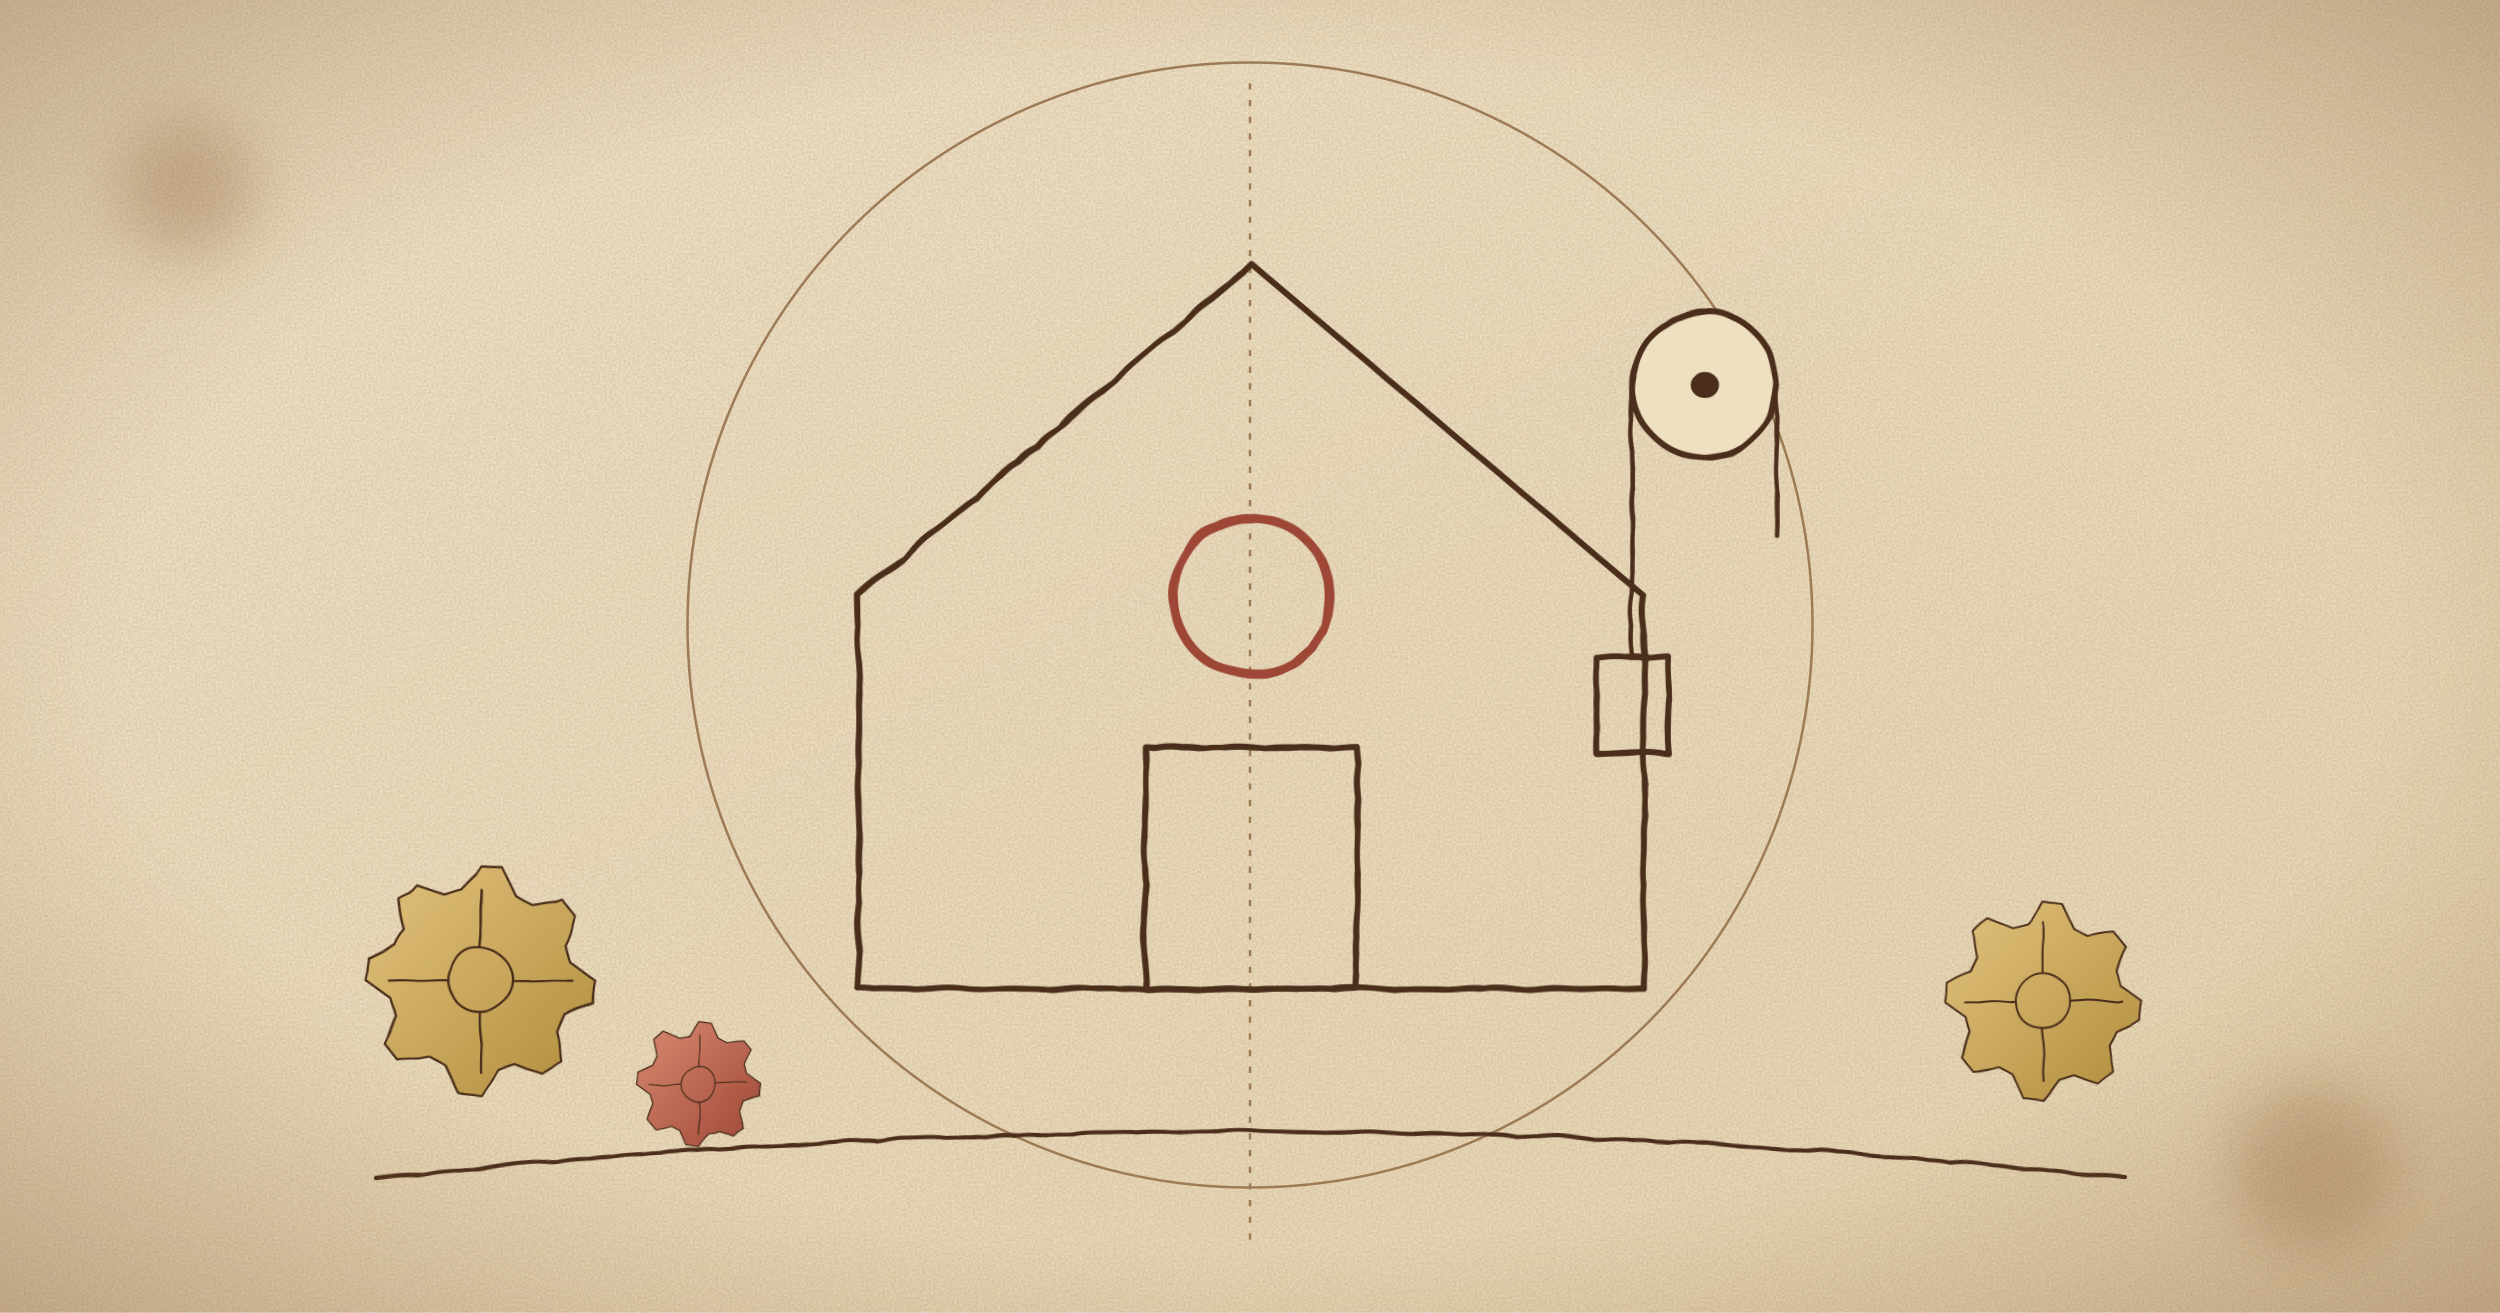
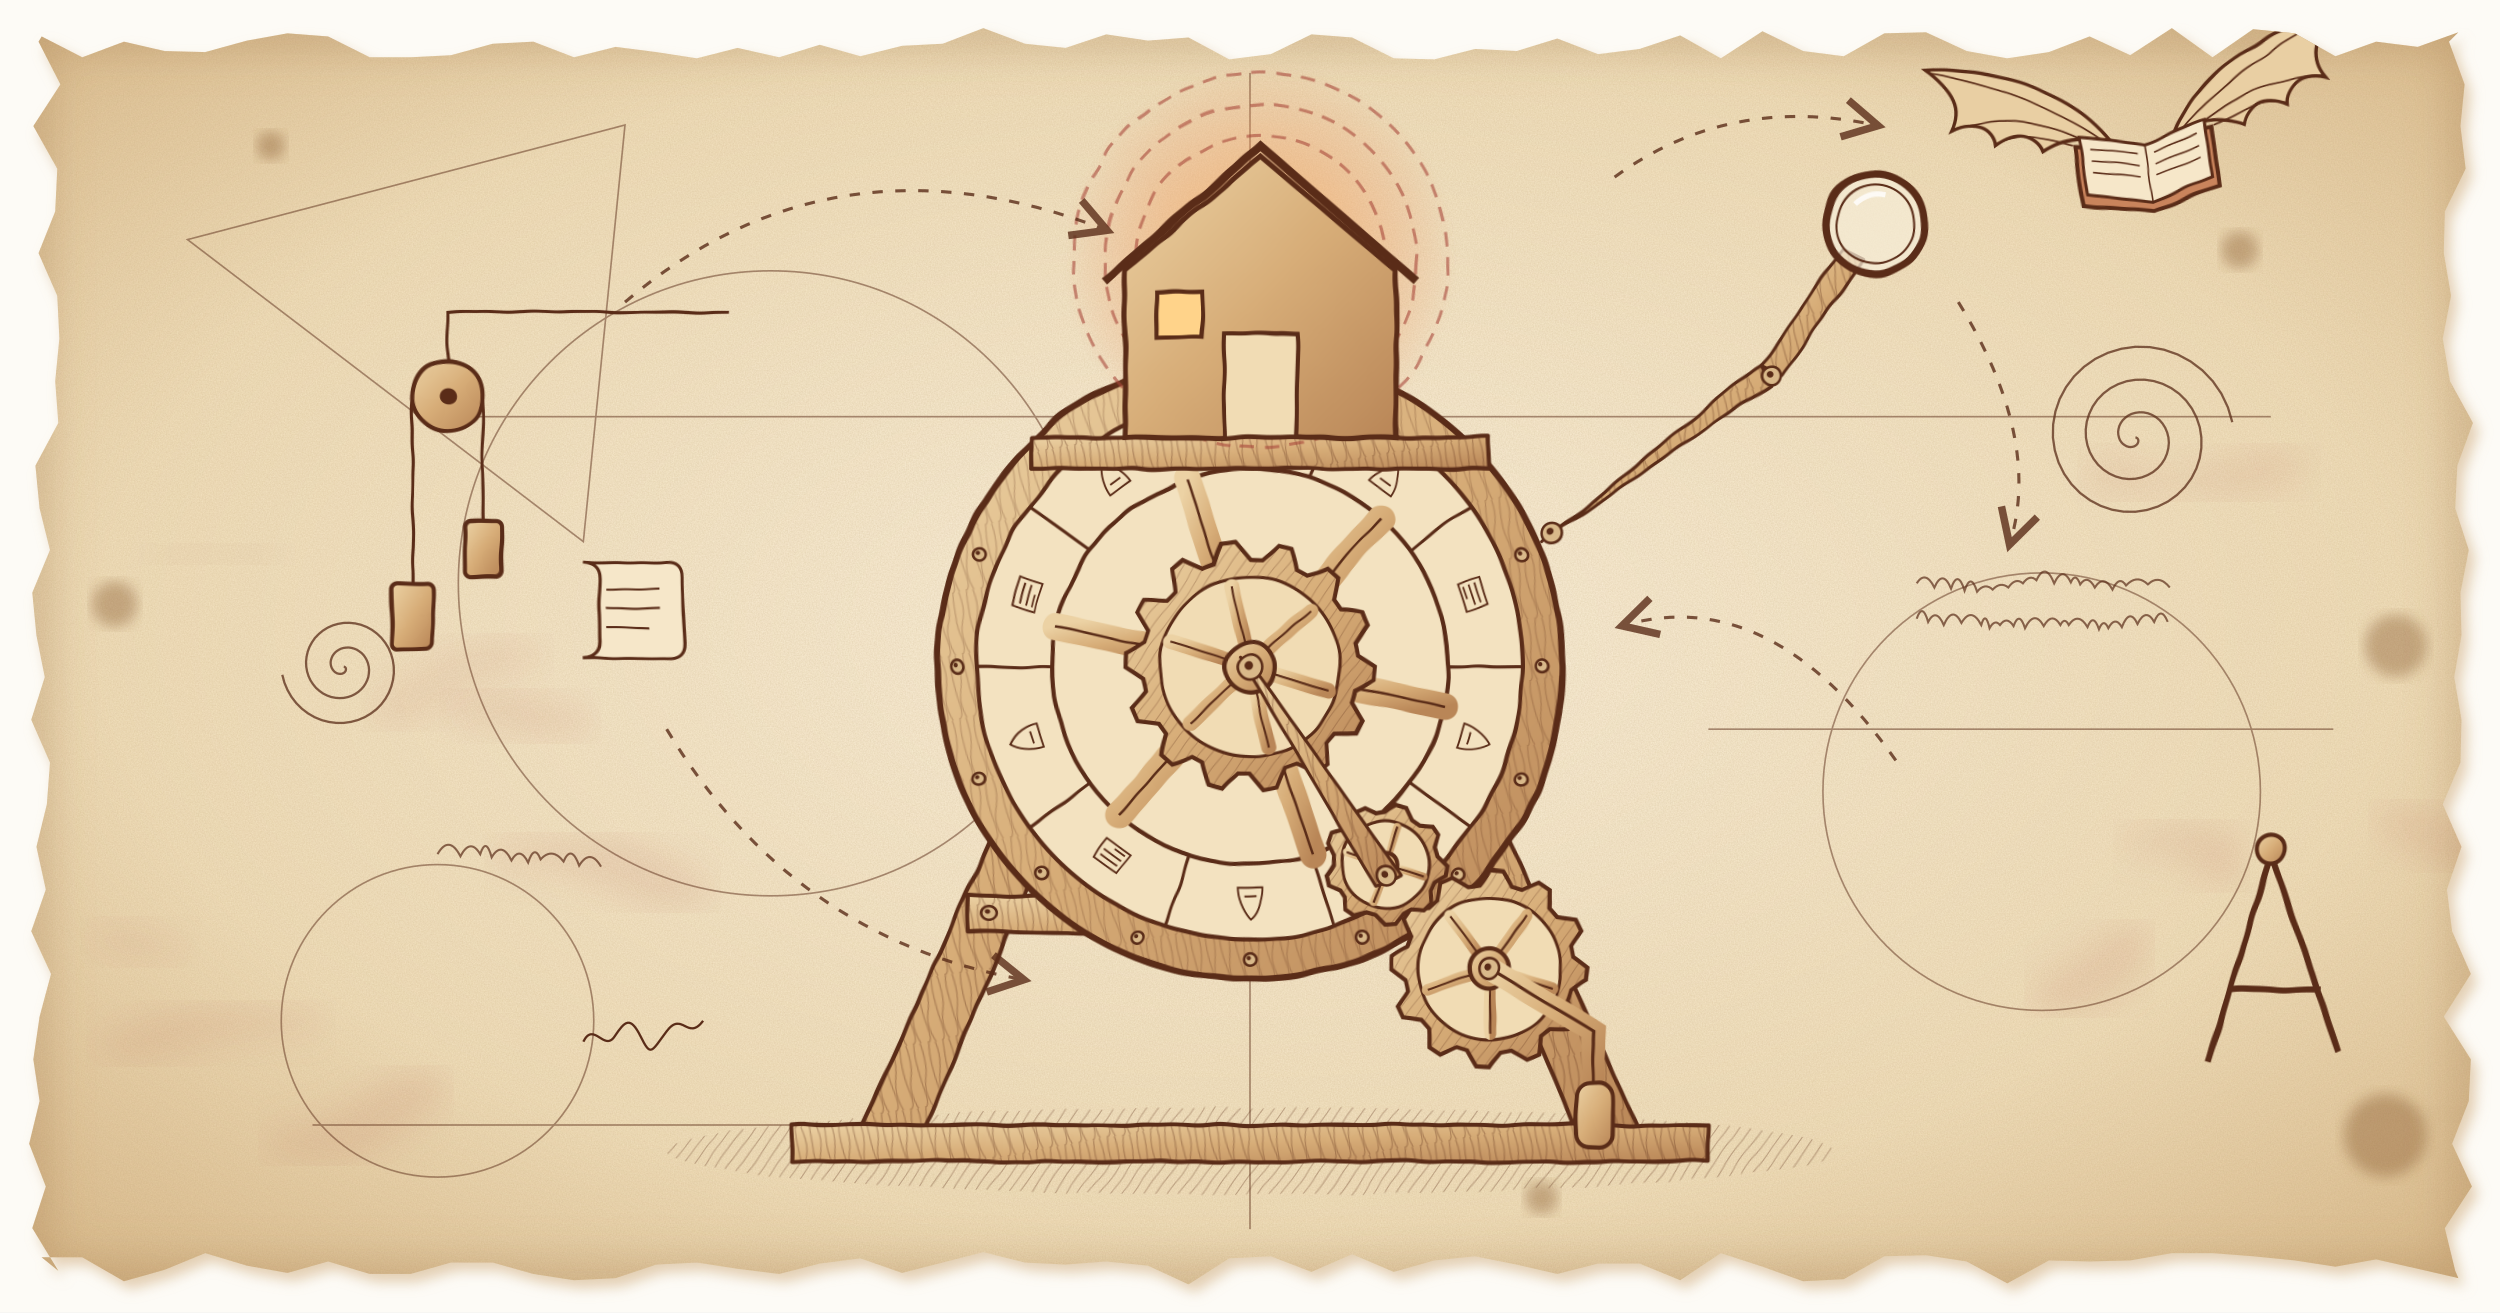
- <svg xmlns="http://www.w3.org/2000/svg" viewBox="0 0 1200 630" width="1200" height="630" role="img" aria-label="Illustration de l'application Écho : machine de Léonard de Vinci dessinée à l'encre sur parchemin">
+ <svg xmlns="http://www.w3.org/2000/svg" viewBox="0 0 2400 1260" width="1200" height="630" role="img" aria-label="Illustration de l'application Écho : machine de Léonard de Vinci dessinée à l'encre sur parchemin">
  <defs>
-     <linearGradient id="p" x1="0" y1="0" x2="1" y2="1">
-       <stop offset="0" stop-color="#f6ebd3" />
-       <stop offset="1" stop-color="#ecdcba" />
+     <radialGradient id="pp" cx=".5" cy=".48" r=".7">
+       <stop offset="0" stop-color="#fbf1dc" />
+       <stop offset=".65" stop-color="#f1dfbb" />
+       <stop offset="1" stop-color="#d9b98a" />
+     </radialGradient>
+     <linearGradient id="wd" x1="0" y1="0" x2="1" y2="1">
+       <stop offset="0" stop-color="#ecd2a4" />
+       <stop offset=".5" stop-color="#d7ad78" />
+       <stop offset="1" stop-color="#b98657" />
    </linearGradient>
-     <radialGradient id="v" cx=".5" cy=".5" r=".75">
-       <stop offset=".6" stop-color="#8a5a2b" stop-opacity="0" />
-       <stop offset="1" stop-color="#6b4220" stop-opacity=".38" />
+     <pattern id="ht" width="9" height="9" patternUnits="userSpaceOnUse" patternTransform="rotate(35)">
+       <path d="M0 0V9" stroke="#5a2c18" stroke-width="1.4" />
+     </pattern>
+     <pattern id="gr" width="60" height="14" patternUnits="userSpaceOnUse" patternTransform="rotate(80)">
+       <path d="M0 4Q15 1 30 5T60 3M0 10Q20 13 40 9T60 11" fill="none" stroke="#5a2c18" stroke-width="1.2" opacity=".6" />
+     </pattern>
+     <marker id="ar" markerWidth="16" markerHeight="16" refX="12" refY="8" orient="auto">
+       <path d="M2 2L13 8L2 14" fill="none" stroke="#5a2c18" stroke-width="2.4" />
+     </marker>
+     <filter id="rf" x="-5%" y="-5%" width="110%" height="110%">
+       <feTurbulence type="fractalNoise" baseFrequency=".022" numOctaves="2" seed="3" />
+       <feDisplacementMap in="SourceGraphic" scale="5" />
+     </filter>
+     <filter id="gn">
+       <feTurbulence type="fractalNoise" baseFrequency=".75" numOctaves="3" seed="9" />
+       <feColorMatrix values="0 0 0 0 .42 0 0 0 0 .27 0 0 0 0 .12 0 0 0 .22 0" />
+     </filter>
+     <filter id="b20">
+       <feGaussianBlur stdDeviation="22" />
+     </filter>
+     <filter id="b6">
+       <feGaussianBlur stdDeviation="6" />
+     </filter>
+     <radialGradient id="gl" cx=".5" cy=".5" r=".5">
+       <stop offset="0" stop-color="#ffd38a" stop-opacity=".95" />
+       <stop offset=".45" stop-color="#f0a466" stop-opacity=".5" />
+       <stop offset="1" stop-color="#e88b5a" stop-opacity="0" />
    </radialGradient>
-     <radialGradient id="l" cx=".5" cy=".5" r=".5">
-       <stop offset="0" stop-color="#f2a35c" stop-opacity=".85" />
-       <stop offset="1" stop-color="#f2a35c" stop-opacity="0" />
-     </radialGradient>
-     <linearGradient id="w" x1="0" y1="0" x2="1" y2="1">
-       <stop offset="0" stop-color="#e3c27e" />
-       <stop offset="1" stop-color="#b08d3c" />
-     </linearGradient>
-     <linearGradient id="s" x1="0" y1="0" x2="1" y2="1">
-       <stop offset="0" stop-color="#d98a72" />
-       <stop offset="1" stop-color="#9e4736" />
-     </linearGradient>
-     <pattern id="h" width="7" height="7" patternUnits="userSpaceOnUse" patternTransform="rotate(40)">
-       <path d="M0 0v7" stroke="#4a2e1b" stroke-width="1.1" opacity=".55" />
-     </pattern>
-     <marker id="a" markerWidth="10" markerHeight="10" refX="8" refY="5" orient="auto">
-       <path d="M1 1 8 5 1 9" fill="none" stroke="#9e4736" stroke-width="1.6" />
-     </marker>
-     <filter id="r" x="-2%" y="-2%" width="104%" height="104%">
-       <feTurbulence baseFrequency=".03" numOctaves="2" seed="4" />
-       <feDisplacementMap in="SourceGraphic" scale="2.6" />
-     </filter>
-     <filter id="n">
-       <feTurbulence type="fractalNoise" baseFrequency=".9" numOctaves="2" seed="7" />
-       <feColorMatrix values="0 0 0 0 .35 0 0 0 0 .22 0 0 0 0 .1 0 0 0 .35 0" />
-     </filter>
-     <filter id="b">
-       <feGaussianBlur stdDeviation="14" />
-     </filter>
-     <g id="g">
-       <path d="M50 0L49 9.8L37 15.3L33.3 22.2L35.4 35.4L27.8 41.6L15.3 37L7.8 39.2L0 50L-9.8 49L-15.3 37L-22.2 33.3L-35.4 35.4L-41.6 27.8L-37 15.3L-39.2 7.8L-50 0L-49 -9.8L-37 -15.3L-33.3 -22.2L-35.4 -35.4L-27.8 -41.6L-15.3 -37L-7.8 -39.2L0 -50L9.8 -49L15.3 -37L22.2 -33.3L35.4 -35.4L41.6 -27.8L37 -15.3L39.2 -7.8z" />
-       <circle r="14" fill="none" />
-       <path d="M0-40V-14M0 40V14M-40 0H-14M40 0H14" fill="none" />
+     <clipPath id="pg">
+       <polygon points="40,35 79,55 119,40 158,49 197,50 237,39 276,32 315,35 355,55 394,55 433,53 473,42 512,40 551,55 591,45 630,50 669,56 708,46 748,55 787,43 826,54 866,44 905,42 944,27 984,42 1023,46 1062,33 1102,39 1141,36 1180,57 1220,52 1259,33 1298,36 1338,56 1377,57 1416,47 1456,49 1495,37 1534,52 1574,47 1613,34 1652,56 1692,30 1731,49 1770,54 1809,32 1849,31 1888,49 1927,56 1967,50 2006,35 2045,53 2085,27 2124,55 2163,28 2203,32 2242,54 2281,40 2321,45 2360,31 2351,40 2366,81 2362,121 2367,162 2347,203 2346,243 2353,284 2345,325 2352,366 2374,406 2359,447 2357,488 2370,528 2362,569 2363,610 2356,650 2363,691 2362,732 2345,772 2363,813 2349,854 2354,894 2372,935 2346,976 2372,1017 2370,1057 2354,1098 2373,1139 2347,1179 2357,1220 2360,1227 2321,1218 2281,1209 2242,1216 2203,1210 2163,1206 2124,1203 2085,1203 2045,1210 2006,1211 1967,1210 1927,1232 1888,1211 1849,1205 1809,1206 1770,1228 1731,1230 1692,1216 1652,1203 1613,1229 1574,1213 1534,1213 1495,1223 1456,1214 1416,1206 1377,1210 1338,1221 1298,1204 1259,1221 1220,1206 1180,1208 1141,1233 1102,1215 1062,1211 1023,1214 984,1212 944,1202 905,1212 866,1222 826,1208 787,1213 748,1223 708,1218 669,1212 630,1214 591,1227 551,1229 512,1223 473,1212 433,1212 394,1223 355,1223 315,1211 276,1222 237,1215 197,1203 158,1219 119,1230 79,1207 40,1207 56,1220 31,1179 44,1139 28,1098 38,1057 32,1017 38,976 49,935 30,894 44,854 35,813 45,772 48,732 30,691 43,650 35,610 31,569 48,528 38,488 34,447 56,406 53,366 57,325 55,284 37,243 53,203 55,162 32,121 58,81 37,40" />
+     </clipPath>
+   </defs>
+   <rect width="2400" height="1260" fill="#fdfbf6" />
+   <polygon points="40,35 79,55 119,40 158,49 197,50 237,39 276,32 315,35 355,55 394,55 433,53 473,42 512,40 551,55 591,45 630,50 669,56 708,46 748,55 787,43 826,54 866,44 905,42 944,27 984,42 1023,46 1062,33 1102,39 1141,36 1180,57 1220,52 1259,33 1298,36 1338,56 1377,57 1416,47 1456,49 1495,37 1534,52 1574,47 1613,34 1652,56 1692,30 1731,49 1770,54 1809,32 1849,31 1888,49 1927,56 1967,50 2006,35 2045,53 2085,27 2124,55 2163,28 2203,32 2242,54 2281,40 2321,45 2360,31 2351,40 2366,81 2362,121 2367,162 2347,203 2346,243 2353,284 2345,325 2352,366 2374,406 2359,447 2357,488 2370,528 2362,569 2363,610 2356,650 2363,691 2362,732 2345,772 2363,813 2349,854 2354,894 2372,935 2346,976 2372,1017 2370,1057 2354,1098 2373,1139 2347,1179 2357,1220 2360,1227 2321,1218 2281,1209 2242,1216 2203,1210 2163,1206 2124,1203 2085,1203 2045,1210 2006,1211 1967,1210 1927,1232 1888,1211 1849,1205 1809,1206 1770,1228 1731,1230 1692,1216 1652,1203 1613,1229 1574,1213 1534,1213 1495,1223 1456,1214 1416,1206 1377,1210 1338,1221 1298,1204 1259,1221 1220,1206 1180,1208 1141,1233 1102,1215 1062,1211 1023,1214 984,1212 944,1202 905,1212 866,1222 826,1208 787,1213 748,1223 708,1218 669,1212 630,1214 591,1227 551,1229 512,1223 473,1212 433,1212 394,1223 355,1223 315,1211 276,1222 237,1215 197,1203 158,1219 119,1230 79,1207 40,1207 56,1220 31,1179 44,1139 28,1098 38,1057 32,1017 38,976 49,935 30,894 44,854 35,813 45,772 48,732 30,691 43,650 35,610 31,569 48,528 38,488 34,447 56,406 53,366 57,325 55,284 37,243 53,203 55,162 32,121 58,81 37,40" fill="#c9a36f" transform="translate(6 8)" opacity=".5" filter="url(#b6)" />
+   <g clip-path="url(#pg)">
+     <rect width="2400" height="1260" fill="url(#pp)" />
+     <rect width="2400" height="1260" filter="url(#gn)" />
+     <path d="M2014 452q64 58 194 -22" fill="none" stroke="#a8473a" stroke-width="29" stroke-linecap="round" opacity=".16" filter="url(#b20)" />
+     <path d="M103 1019q73 -45 199 -53" fill="none" stroke="#a8473a" stroke-width="29" stroke-linecap="round" opacity=".16" filter="url(#b20)" />
+     <path d="M2272 1063q82 25 136 4" fill="none" stroke="#a8473a" stroke-width="39" stroke-linecap="round" opacity=".16" filter="url(#b20)" />
+     <path d="M435 665q73 17 129 44" fill="none" stroke="#a8473a" stroke-width="30" stroke-linecap="round" opacity=".16" filter="url(#b20)" />
+     <path d="M2285 773q67 42 110 59" fill="none" stroke="#a8473a" stroke-width="31" stroke-linecap="round" opacity=".16" filter="url(#b20)" />
+     <path d="M1954 969q64 -23 104 -78" fill="none" stroke="#a8473a" stroke-width="38" stroke-linecap="round" opacity=".16" filter="url(#b20)" />
+     <path d="M87 884q51 34 95 41" fill="none" stroke="#a8473a" stroke-width="19" stroke-linecap="round" opacity=".16" filter="url(#b20)" />
+     <path d="M264 1109q40 14 156 -78" fill="none" stroke="#a8473a" stroke-width="37" stroke-linecap="round" opacity=".16" filter="url(#b20)" />
+     <path d="M362 694q71 -57 154 -78" fill="none" stroke="#a8473a" stroke-width="24" stroke-linecap="round" opacity=".16" filter="url(#b20)" />
+     <path d="M146 523q69 15 125 17" fill="none" stroke="#a8473a" stroke-width="31" stroke-linecap="round" opacity=".16" filter="url(#b20)" />
+     <path d="M2040 793q82 -8 109 58" fill="none" stroke="#a8473a" stroke-width="35" stroke-linecap="round" opacity=".16" filter="url(#b20)" />
+     <path d="M484 808q65 -14 189 62" fill="none" stroke="#a8473a" stroke-width="37" stroke-linecap="round" opacity=".16" filter="url(#b20)" />
+     <circle cx="110" cy="580" r="22" fill="#7a4a1d" opacity=".35" filter="url(#b6)" />
+     <circle cx="2300" cy="620" r="30" fill="#7a4a1d" opacity=".35" filter="url(#b6)" />
+     <circle cx="2150" cy="240" r="18" fill="#7a4a1d" opacity=".35" filter="url(#b6)" />
+     <circle cx="260" cy="140" r="14" fill="#7a4a1d" opacity=".35" filter="url(#b6)" />
+     <circle cx="1480" cy="1150" r="16" fill="#7a4a1d" opacity=".35" filter="url(#b6)" />
+     <circle cx="2290" cy="1090" r="40" fill="#7a4a1d" opacity=".35" filter="url(#b6)" />
+     <rect width="2400" height="1260" fill="none" stroke="#8a5a2b" stroke-width="90" opacity=".25" filter="url(#b20)" />
+     <g fill="none" stroke="#5a2c18" stroke-width="1.6" opacity=".5">
+       <circle cx="740" cy="560" r="300" />
+       <circle cx="1960" cy="760" r="210" />
+       <circle cx="420" cy="980" r="150" />
+       <path d="M420 400H2180M1200 70V1180M1640 700H2240M300 1080H900" />
+       <path d="M180 230L600 120L560 520Z" />
    </g>
-   </defs>
-   <rect width="1200" height="630" fill="url(#p)" />
-   <rect width="1200" height="630" filter="url(#n)" />
-   <g fill="none" stroke="#9c7b55" stroke-width="1.2">
-     <circle cx="600" cy="300" r="270" />
-     <path d="M600 40v560" stroke-dasharray="3 5" />
+     <path d="M2050 420L2050.8 420.1L2051.5 420.5L2052.1 421.1L2052.6 421.9L2052.8 422.8L2052.8 423.8L2052.5 424.9L2052 426L2051.1 427L2050 427.9L2048.6 428.6L2047.1 429L2045.3 429.2L2043.5 429L2041.6 428.4L2039.8 427.4L2038 426.1L2036.4 424.4L2035.1 422.4L2034.2 420L2033.6 417.4L2033.4 414.6L2033.8 411.7L2034.6 408.8L2036 406L2037.9 403.3L2040.3 401L2043.2 398.9L2046.4 397.3L2050 396.3L2053.8 395.8L2057.8 395.9L2061.9 396.7L2065.8 398.2L2069.6 400.4L2073.1 403.2L2076.1 406.7L2078.6 410.7L2080.5 415.2L2081.7 420L2082.1 425.1L2081.6 430.3L2080.3 435.5L2078.2 440.5L2075.2 445.2L2071.4 449.5L2066.9 453.2L2061.7 456.1L2056.1 458.3L2050 459.6L2043.7 459.9L2037.3 459.2L2031 457.4L2024.9 454.6L2019.2 450.8L2014.1 446.1L2009.8 440.5L2006.3 434.2L2003.9 427.3L2002.5 420L2002.3 412.4L2003.3 404.8L2005.6 397.4L2009 390.2L2013.6 383.6L2019.3 377.7L2025.9 372.7L2033.4 368.8L2041.5 366L2050 364.6L2058.8 364.5L2067.6 365.8L2076.2 368.5L2084.4 372.6L2092 378L2098.7 384.6L2104.3 392.3L2108.7 400.9L2111.8 410.2L2113.3 420L2113.3 430L2111.7 440.1L2108.5 449.8L2103.8 459.1L2097.6 467.6L2090 475.1L2081.3 481.4L2071.5 486.3L2061 489.6L2050 491.3L2038.7 491.2L2027.5 489.3L2016.6 485.6L2006.3 480.2L1996.8 473.2L1988.5 464.7L1981.6 454.9L1976.2 444L1972.6 432.3L1970.8 420L1971 407.5L1973.2 395L1977.3 383L1983.4 371.6L1991.2 361.2L2000.7 352.1L2011.5 344.5L2023.6 338.7L2036.5 334.8L2050 332.9L2063.7 333.2L2077.4 335.7L2090.6 340.3L2103 347L2114.4 355.6L2124.3 366L2132.5 377.9L2138.8 391.1L2143 405.3" fill="none" stroke="#5a2c18" stroke-width="2.2" opacity=".75" />
+     <path d="M330 640L330.5 640.1L331 640.3L331.4 640.6L331.7 641L332 641.5L332.1 642.1L332.1 642.8L332 643.5L331.7 644.2L331.3 644.8L330.7 645.5L330 646L329.2 646.4L328.2 646.8L327.1 646.9L326 646.9L324.8 646.7L323.6 646.4L322.5 645.8L321.3 645L320.3 644L319.4 642.8L318.6 641.5L318 640L317.6 638.4L317.4 636.6L317.5 634.8L317.9 633L318.5 631.2L319.4 629.4L320.6 627.7L322 626.1L323.7 624.8L325.6 623.6L327.7 622.6L330 622L332.4 621.7L334.9 621.6L337.5 622L340 622.7L342.5 623.7L344.8 625.2L347.1 626.9L349.1 629L350.8 631.4L352.2 634L353.3 636.9L354 640L354.3 643.2L354.1 646.5L353.6 649.8L352.5 653L351 656.1L349.1 659.1L346.7 661.8L344 664.2L340.9 666.3L337.5 668L333.9 669.2L330 670L326 670.2L322 669.9L317.9 669.1L314 667.7L310.2 665.8L306.7 663.3L303.4 660.4L300.6 657L298.1 653.2L296.2 649.1L294.8 644.6L294 640L293.8 635.2L294.3 630.4L295.4 625.6L297.1 621L299.5 616.6L302.4 612.4L306 608.7L310 605.4L314.5 602.6L319.4 600.4L324.6 598.9L330 598L335.5 597.9L341.1 598.5L346.6 599.8L352 601.9L357.1 604.7L361.8 608.2L366.1 612.3L369.8 617L373 622.2L375.4 627.8L377.1 633.8L378 640L378.1 646.3L377.3 652.7L375.7 658.9L373.3 665L370.1 670.7L366.1 676.1L361.4 680.9L356 685L350.1 688.5L343.7 691.2L337 693L330 694L322.9 694L315.8 693.1L308.8 691.3L302 688.5L295.6 684.8L289.7 680.3L284.4 675L279.8 669L276 662.4L273 655.3L271 647.8" fill="none" stroke="#5a2c18" stroke-width="2.2" opacity=".75" />
+     <path d="M1840 560 q8.5 -13 17 4 q8 -18 16 1 q6.5 -19 13 2 q6 -18 12 1 q7.5 -9 15 -2 q7.5 -8 15 -2 q7 -10 14 -4 q6.5 -9 13 -3 q8.5 -18 17 3 q8 -17 16 -1 q4.5 -10 9 2 q7 -10 14 3 q8.5 -13 17 2 q6.5 -14 13 -4 q10.5 -11 21 -1 q10.5 -10 21 3" fill="none" stroke="#5a2c18" stroke-width="2" opacity=".7" />
+     <path d="M1840 594 q5.5 -16 11 3 q7.5 -14 15 3 q8.5 -19 17 -2 q9.5 -16 19 2 q4 -14 8 3 q5 -9 10 -3 q6.5 -9 13 1 q5.5 -15 11 2 q9 -18 18 -2 q8 -14 16 -1 q4 -8 8 0 q9 -13 18 2 q5.5 -14 11 2 q4.5 -11 9 -1 q6.5 -12 13 -1 q7.5 -19 15 -3 q8 -16 16 -2 q6.5 -16 13 0" fill="none" stroke="#5a2c18" stroke-width="2" opacity=".7" />
+     <path d="M420 820 q11 -19 22 2 q9.5 -18 19 -2 q5.5 -17 11 3 q9.5 -16 19 3 q8 -14 16 2 q6 -18 12 -3 q11 -12 22 2 q7.5 -17 15 4 q10.5 -17 21 1" fill="none" stroke="#5a2c18" stroke-width="2" opacity=".7" />
+     <g filter="url(#rf)">
+       <ellipse cx="1200" cy="1105" rx="560" ry="42" fill="url(#ht)" opacity=".45" />
+       <polygon points="820,1100 880,1100 1150,470 1110,450" fill="url(#wd)" stroke="#5a2c18" stroke-width="4" stroke-linejoin="round" />
+       <polygon points="820,1100 880,1100 1150,470 1110,450" fill="url(#gr)" opacity=".55" />
+       <polygon points="1580,1100 1520,1100 1250,470 1290,450" fill="url(#wd)" stroke="#5a2c18" stroke-width="4" stroke-linejoin="round" />
+       <polygon points="1580,1100 1520,1100 1250,470 1290,450" fill="url(#gr)" opacity=".55" />
+       <polygon points="760,1080 1640,1080 1640,1115 760,1115" fill="url(#wd)" stroke="#5a2c18" stroke-width="4" stroke-linejoin="round" />
+       <polygon points="760,1080 1640,1080 1640,1115 760,1115" fill="url(#gr)" opacity=".55" />
+       <polygon points="930,860 1470,860 1470,895 930,895" fill="url(#wd)" stroke="#5a2c18" stroke-width="4" stroke-linejoin="round" />
+       <polygon points="930,860 1470,860 1470,895 930,895" fill="url(#gr)" opacity=".55" />
+       <circle cx="950" cy="877" r="7" fill="#d9b98a" stroke="#5a2c18" stroke-width="2.5" />
+       <circle cx="948.5" cy="875.5" r="2.4" fill="#5a2c18" />
+       <circle cx="1450" cy="877" r="7" fill="#d9b98a" stroke="#5a2c18" stroke-width="2.5" />
+       <circle cx="1448.5" cy="875.5" r="2.4" fill="#5a2c18" />
+       <circle cx="1200" cy="640" r="300" fill="url(#wd)" stroke="#5a2c18" stroke-width="6" />
+       <circle cx="1200" cy="640" r="300" fill="url(#gr)" opacity=".4" />
+       <circle cx="1200" cy="640" r="262" fill="#f3e2c0" stroke="#5a2c18" stroke-width="4" />
+       <path d="M1462 640L1390 640" stroke="#5a2c18" stroke-width="3" />
+       <g transform="translate(1414.9 709.8) rotate(108)">
+         <path d="M-12 14c0-14 8-26 12-30 4 4 12 16 12 30z" fill="none" stroke="#5a2c18" stroke-width="1.8" />
+         <path d="M-6 6h12" stroke="#5a2c18" stroke-width="1.8" />
+       </g>
+       <path d="M1412 794L1353.7 751.7" stroke="#5a2c18" stroke-width="3" />
+       <g transform="translate(1332.8 822.8) rotate(144)">
+         <path d="M-14-10h28v22h-28zM-10-4h20M-10 2h20M-10 8h12" fill="none" stroke="#5a2c18" stroke-width="1.8" />
+       </g>
+       <path d="M1281 889.2L1258.7 820.7" stroke="#5a2c18" stroke-width="3" />
+       <g transform="translate(1200 866) rotate(180)">
+         <path d="M-12 14c0-14 8-26 12-30 4 4 12 16 12 30z" fill="none" stroke="#5a2c18" stroke-width="1.8" />
+         <path d="M-6 6h12" stroke="#5a2c18" stroke-width="1.8" />
+       </g>
+       <path d="M1119 889.2L1141.3 820.7" stroke="#5a2c18" stroke-width="3" />
+       <g transform="translate(1067.2 822.8) rotate(216)">
+         <path d="M-14-10h28v22h-28zM-10-4h20M-10 2h20M-10 8h12" fill="none" stroke="#5a2c18" stroke-width="1.8" />
+       </g>
+       <path d="M988 794L1046.3 751.7" stroke="#5a2c18" stroke-width="3" />
+       <g transform="translate(985.1 709.8) rotate(252)">
+         <path d="M-12 14c0-14 8-26 12-30 4 4 12 16 12 30z" fill="none" stroke="#5a2c18" stroke-width="1.8" />
+         <path d="M-6 6h12" stroke="#5a2c18" stroke-width="1.8" />
+       </g>
+       <path d="M938 640L1010 640" stroke="#5a2c18" stroke-width="3" />
+       <g transform="translate(985.1 570.2) rotate(288)">
+         <path d="M-14-10h28v22h-28zM-10-4h20M-10 2h20M-10 8h12" fill="none" stroke="#5a2c18" stroke-width="1.8" />
+       </g>
+       <path d="M988 486L1046.3 528.3" stroke="#5a2c18" stroke-width="3" />
+       <g transform="translate(1067.2 457.2) rotate(324)">
+         <path d="M-12 14c0-14 8-26 12-30 4 4 12 16 12 30z" fill="none" stroke="#5a2c18" stroke-width="1.8" />
+         <path d="M-6 6h12" stroke="#5a2c18" stroke-width="1.8" />
+       </g>
+       <path d="M1119 390.8L1141.3 459.3" stroke="#5a2c18" stroke-width="3" />
+       <g transform="translate(1200 414) rotate(360)">
+         <path d="M-14-10h28v22h-28zM-10-4h20M-10 2h20M-10 8h12" fill="none" stroke="#5a2c18" stroke-width="1.8" />
+       </g>
+       <path d="M1281 390.8L1258.7 459.3" stroke="#5a2c18" stroke-width="3" />
+       <g transform="translate(1332.8 457.2) rotate(396)">
+         <path d="M-12 14c0-14 8-26 12-30 4 4 12 16 12 30z" fill="none" stroke="#5a2c18" stroke-width="1.8" />
+         <path d="M-6 6h12" stroke="#5a2c18" stroke-width="1.8" />
+       </g>
+       <path d="M1412 486L1353.7 528.3" stroke="#5a2c18" stroke-width="3" />
+       <g transform="translate(1414.9 570.2) rotate(432)">
+         <path d="M-14-10h28v22h-28zM-10-4h20M-10 2h20M-10 8h12" fill="none" stroke="#5a2c18" stroke-width="1.8" />
+       </g>
+       <circle cx="1200" cy="640" r="190" fill="none" stroke="#5a2c18" stroke-width="4" />
+       <path d="M1258.8 651.9L1386.2 677.7" stroke="url(#wd)" stroke-width="26" stroke-linecap="round" />
+       <path d="M1258.8 651.9L1386.2 677.7" stroke="#5a2c18" stroke-width="2.4" />
+       <path d="M1219.1 696.9L1260.4 820.1" stroke="url(#wd)" stroke-width="26" stroke-linecap="round" />
+       <path d="M1219.1 696.9L1260.4 820.1" stroke="#5a2c18" stroke-width="2.4" />
+       <path d="M1160.3 685L1074.2 782.4" stroke="url(#wd)" stroke-width="26" stroke-linecap="round" />
+       <path d="M1160.3 685L1074.2 782.4" stroke="#5a2c18" stroke-width="2.4" />
+       <path d="M1141.2 628.1L1013.8 602.3" stroke="url(#wd)" stroke-width="26" stroke-linecap="round" />
+       <path d="M1141.2 628.1L1013.8 602.3" stroke="#5a2c18" stroke-width="2.4" />
+       <path d="M1180.9 583.1L1139.6 459.9" stroke="url(#wd)" stroke-width="26" stroke-linecap="round" />
+       <path d="M1180.9 583.1L1139.6 459.9" stroke="#5a2c18" stroke-width="2.4" />
+       <path d="M1239.7 595L1325.8 497.6" stroke="url(#wd)" stroke-width="26" stroke-linecap="round" />
+       <path d="M1239.7 595L1325.8 497.6" stroke="#5a2c18" stroke-width="2.4" />
+       <circle cx="1481" cy="640" r="6" fill="#d9b98a" stroke="#5a2c18" stroke-width="2.5" />
+       <circle cx="1479.5" cy="638.5" r="2.1" fill="#5a2c18" />
+       <circle cx="1460" cy="748" r="6" fill="#d9b98a" stroke="#5a2c18" stroke-width="2.5" />
+       <circle cx="1458.5" cy="746.5" r="2.1" fill="#5a2c18" />
+       <circle cx="1399" cy="839" r="6" fill="#d9b98a" stroke="#5a2c18" stroke-width="2.5" />
+       <circle cx="1397.5" cy="837.5" r="2.1" fill="#5a2c18" />
+       <circle cx="1308" cy="900" r="6" fill="#d9b98a" stroke="#5a2c18" stroke-width="2.5" />
+       <circle cx="1306.5" cy="898.5" r="2.1" fill="#5a2c18" />
+       <circle cx="1200" cy="921" r="6" fill="#d9b98a" stroke="#5a2c18" stroke-width="2.5" />
+       <circle cx="1198.5" cy="919.5" r="2.1" fill="#5a2c18" />
+       <circle cx="1092" cy="900" r="6" fill="#d9b98a" stroke="#5a2c18" stroke-width="2.5" />
+       <circle cx="1090.5" cy="898.5" r="2.1" fill="#5a2c18" />
+       <circle cx="1001" cy="839" r="6" fill="#d9b98a" stroke="#5a2c18" stroke-width="2.5" />
+       <circle cx="999.5" cy="837.5" r="2.1" fill="#5a2c18" />
+       <circle cx="940" cy="748" r="6" fill="#d9b98a" stroke="#5a2c18" stroke-width="2.5" />
+       <circle cx="938.5" cy="746.5" r="2.1" fill="#5a2c18" />
+       <circle cx="919" cy="640" r="6" fill="#d9b98a" stroke="#5a2c18" stroke-width="2.5" />
+       <circle cx="917.5" cy="638.5" r="2.1" fill="#5a2c18" />
+       <circle cx="940" cy="532" r="6" fill="#d9b98a" stroke="#5a2c18" stroke-width="2.5" />
+       <circle cx="938.5" cy="530.5" r="2.1" fill="#5a2c18" />
+       <circle cx="1001" cy="441" r="6" fill="#d9b98a" stroke="#5a2c18" stroke-width="2.5" />
+       <circle cx="999.5" cy="439.5" r="2.1" fill="#5a2c18" />
+       <circle cx="1092" cy="380" r="6" fill="#d9b98a" stroke="#5a2c18" stroke-width="2.5" />
+       <circle cx="1090.5" cy="378.5" r="2.1" fill="#5a2c18" />
+       <circle cx="1200" cy="359" r="6" fill="#d9b98a" stroke="#5a2c18" stroke-width="2.5" />
+       <circle cx="1198.5" cy="357.5" r="2.1" fill="#5a2c18" />
+       <circle cx="1308" cy="380" r="6" fill="#d9b98a" stroke="#5a2c18" stroke-width="2.5" />
+       <circle cx="1306.5" cy="378.5" r="2.1" fill="#5a2c18" />
+       <circle cx="1399" cy="441" r="6" fill="#d9b98a" stroke="#5a2c18" stroke-width="2.5" />
+       <circle cx="1397.5" cy="439.5" r="2.1" fill="#5a2c18" />
+       <circle cx="1460" cy="532" r="6" fill="#d9b98a" stroke="#5a2c18" stroke-width="2.5" />
+       <circle cx="1458.5" cy="530.5" r="2.1" fill="#5a2c18" />
+       <polygon points="1320,640 1319.2,653.4 1300.6,663 1297.4,674.1 1308.1,692.1 1301.6,703.8 1280.7,704.3 1273,713 1274.8,733.8 1263.8,741.6 1244.8,733 1234.1,737.4 1226.7,757 1213.4,759.2 1200,743.2 1188.4,742.6 1173.3,757 1160.4,753.3 1155.2,733 1145.1,727.4 1125.2,733.8 1115.1,724.9 1119.3,704.3 1112.6,694.9 1091.9,692.1 1086.7,679.6 1099.4,663 1097.4,651.6 1080,640 1080.8,626.6 1099.4,617 1102.6,605.9 1091.9,587.9 1098.4,576.2 1119.3,575.7 1127,567 1125.2,546.2 1136.2,538.4 1155.2,547 1165.9,542.6 1173.3,523 1186.6,520.8 1200,536.8 1211.6,537.4 1226.7,523 1239.6,526.7 1244.8,547 1254.9,552.6 1274.8,546.2 1284.9,555.1 1280.7,575.7 1287.4,585.1 1308.1,587.9 1313.3,600.4 1300.6,617 1302.6,628.4" fill="url(#wd)" stroke="#5a2c18" stroke-width="4" />
+       <polygon points="1320,640 1319.2,653.4 1300.6,663 1297.4,674.1 1308.1,692.1 1301.6,703.8 1280.7,704.3 1273,713 1274.8,733.8 1263.8,741.6 1244.8,733 1234.1,737.4 1226.7,757 1213.4,759.2 1200,743.2 1188.4,742.6 1173.3,757 1160.4,753.3 1155.2,733 1145.1,727.4 1125.2,733.8 1115.1,724.9 1119.3,704.3 1112.6,694.9 1091.9,692.1 1086.7,679.6 1099.4,663 1097.4,651.6 1080,640 1080.8,626.6 1099.4,617 1102.6,605.9 1091.9,587.9 1098.4,576.2 1119.3,575.7 1127,567 1125.2,546.2 1136.2,538.4 1155.2,547 1165.9,542.6 1173.3,523 1186.6,520.8 1200,536.8 1211.6,537.4 1226.7,523 1239.6,526.7 1244.8,547 1254.9,552.6 1274.8,546.2 1284.9,555.1 1280.7,575.7 1287.4,585.1 1308.1,587.9 1313.3,600.4 1300.6,617 1302.6,628.4" fill="url(#ht)" opacity=".35" />
+       <circle cx="1200" cy="640" r="86.4" fill="#f1dcb4" stroke="#5a2c18" stroke-width="3" />
+       <path d="M1218.3 645.7L1275.7 663.4" stroke="url(#wd)" stroke-width="14.4" stroke-linecap="round" />
+       <path d="M1218.3 645.7L1275.7 663.4" stroke="#5a2c18" stroke-width="2" />
+       <path d="M1204.3 658.7L1217.6 717.2" stroke="url(#wd)" stroke-width="14.4" stroke-linecap="round" />
+       <path d="M1204.3 658.7L1217.6 717.2" stroke="#5a2c18" stroke-width="2" />
+       <path d="M1185.9 653L1141.9 693.8" stroke="url(#wd)" stroke-width="14.4" stroke-linecap="round" />
+       <path d="M1185.9 653L1141.9 693.8" stroke="#5a2c18" stroke-width="2" />
+       <path d="M1181.7 634.3L1124.3 616.6" stroke="url(#wd)" stroke-width="14.4" stroke-linecap="round" />
+       <path d="M1181.7 634.3L1124.3 616.6" stroke="#5a2c18" stroke-width="2" />
+       <path d="M1195.7 621.3L1182.4 562.8" stroke="url(#wd)" stroke-width="14.4" stroke-linecap="round" />
+       <path d="M1195.7 621.3L1182.4 562.8" stroke="#5a2c18" stroke-width="2" />
+       <path d="M1214.1 627L1258.1 586.2" stroke="url(#wd)" stroke-width="14.4" stroke-linecap="round" />
+       <path d="M1214.1 627L1258.1 586.2" stroke="#5a2c18" stroke-width="2" />
+       <circle cx="1200" cy="640" r="24" fill="url(#wd)" stroke="#5a2c18" stroke-width="4" />
+       <circle cx="1200" cy="640" r="8.4" fill="#5a2c18" />
+       <polygon points="1525,930 1524.2,942.4 1508.9,951.1 1505.5,961.3 1512.3,977.5 1505.4,987.8 1487.8,987.8 1479.7,994.8 1477.5,1012.3 1466.4,1017.8 1451.1,1008.9 1440.7,1011 1430,1025 1417.6,1024.2 1408.9,1008.9 1398.7,1005.5 1382.5,1012.3 1372.2,1005.4 1372.2,987.8 1365.2,979.7 1347.7,977.5 1342.2,966.4 1351.1,951.1 1349,940.7 1335,930 1335.8,917.6 1351.1,908.9 1354.5,898.7 1347.7,882.5 1354.6,872.2 1372.2,872.2 1380.3,865.2 1382.5,847.7 1393.6,842.2 1408.9,851.1 1419.3,849 1430,835 1442.4,835.8 1451.1,851.1 1461.3,854.5 1477.5,847.7 1487.8,854.6 1487.8,872.2 1494.8,880.3 1512.3,882.5 1517.8,893.6 1508.9,908.9 1511,919.3" fill="url(#wd)" stroke="#5a2c18" stroke-width="4" />
+       <polygon points="1525,930 1524.2,942.4 1508.9,951.1 1505.5,961.3 1512.3,977.5 1505.4,987.8 1487.8,987.8 1479.7,994.8 1477.5,1012.3 1466.4,1017.8 1451.1,1008.9 1440.7,1011 1430,1025 1417.6,1024.2 1408.9,1008.9 1398.7,1005.5 1382.5,1012.3 1372.2,1005.4 1372.2,987.8 1365.2,979.7 1347.7,977.5 1342.2,966.4 1351.1,951.1 1349,940.7 1335,930 1335.8,917.6 1351.1,908.9 1354.5,898.7 1347.7,882.5 1354.6,872.2 1372.2,872.2 1380.3,865.2 1382.5,847.7 1393.6,842.2 1408.9,851.1 1419.3,849 1430,835 1442.4,835.8 1451.1,851.1 1461.3,854.5 1477.5,847.7 1487.8,854.6 1487.8,872.2 1494.8,880.3 1512.3,882.5 1517.8,893.6 1508.9,908.9 1511,919.3" fill="url(#ht)" opacity=".35" />
+       <circle cx="1430" cy="930" r="68.4" fill="#f1dcb4" stroke="#5a2c18" stroke-width="3" />
+       <path d="M1444.5 934.5L1489.9 948.5" stroke="url(#wd)" stroke-width="11.4" stroke-linecap="round" />
+       <path d="M1444.5 934.5L1489.9 948.5" stroke="#5a2c18" stroke-width="2" />
+       <path d="M1430.2 945.2L1430.9 992.7" stroke="url(#wd)" stroke-width="11.4" stroke-linecap="round" />
+       <path d="M1430.2 945.2L1430.9 992.7" stroke="#5a2c18" stroke-width="2" />
+       <path d="M1415.6 934.9L1370.6 950.2" stroke="url(#wd)" stroke-width="11.4" stroke-linecap="round" />
+       <path d="M1415.6 934.9L1370.6 950.2" stroke="#5a2c18" stroke-width="2" />
+       <path d="M1420.9 917.8L1392.4 879.8" stroke="url(#wd)" stroke-width="11.4" stroke-linecap="round" />
+       <path d="M1420.9 917.8L1392.4 879.8" stroke="#5a2c18" stroke-width="2" />
+       <path d="M1438.8 917.6L1466.1 878.8" stroke="url(#wd)" stroke-width="11.4" stroke-linecap="round" />
+       <path d="M1438.8 917.6L1466.1 878.8" stroke="#5a2c18" stroke-width="2" />
+       <circle cx="1430" cy="930" r="19" fill="url(#wd)" stroke="#5a2c18" stroke-width="4" />
+       <circle cx="1430" cy="930" r="6.7" fill="#5a2c18" />
+       <polygon points="1388,830 1387.1,840.1 1376.9,847.1 1373.2,854.9 1374.4,867.3 1367.3,874.4 1354.9,873.2 1347.1,876.9 1340.1,887.1 1330,888 1321.3,879.1 1312.9,876.9 1301,880.2 1292.7,874.4 1291.8,862.1 1286.8,854.9 1275.5,849.8 1272.9,840.1 1280.1,830 1280.9,821.3 1275.5,810.2 1279.8,801 1291.8,797.9 1297.9,791.8 1301,779.8 1310.2,775.5 1321.3,780.9 1330,780.1 1340.1,772.9 1349.8,775.5 1354.9,786.8 1362.1,791.8 1374.4,792.7 1380.2,801 1376.9,812.9 1379.1,821.3" fill="url(#wd)" stroke="#5a2c18" stroke-width="4" />
+       <polygon points="1388,830 1387.1,840.1 1376.9,847.1 1373.2,854.9 1374.4,867.3 1367.3,874.4 1354.9,873.2 1347.1,876.9 1340.1,887.1 1330,888 1321.3,879.1 1312.9,876.9 1301,880.2 1292.7,874.4 1291.8,862.1 1286.8,854.9 1275.5,849.8 1272.9,840.1 1280.1,830 1280.9,821.3 1275.5,810.2 1279.8,801 1291.8,797.9 1297.9,791.8 1301,779.8 1310.2,775.5 1321.3,780.9 1330,780.1 1340.1,772.9 1349.8,775.5 1354.9,786.8 1362.1,791.8 1374.4,792.7 1380.2,801 1376.9,812.9 1379.1,821.3" fill="url(#ht)" opacity=".35" />
+       <circle cx="1330" cy="830" r="41.8" fill="#f1dcb4" stroke="#5a2c18" stroke-width="3" />
+       <path d="M1338.9 832.7L1366.6 841.3" stroke="url(#wd)" stroke-width="7" stroke-linecap="round" />
+       <path d="M1338.9 832.7L1366.6 841.3" stroke="#5a2c18" stroke-width="2" />
+       <path d="M1327.3 838.9L1318.7 866.6" stroke="url(#wd)" stroke-width="7" stroke-linecap="round" />
+       <path d="M1327.3 838.9L1318.7 866.6" stroke="#5a2c18" stroke-width="2" />
+       <path d="M1321.1 827.3L1293.4 818.7" stroke="url(#wd)" stroke-width="7" stroke-linecap="round" />
+       <path d="M1321.1 827.3L1293.4 818.7" stroke="#5a2c18" stroke-width="2" />
+       <path d="M1332.7 821.1L1341.3 793.4" stroke="url(#wd)" stroke-width="7" stroke-linecap="round" />
+       <path d="M1332.7 821.1L1341.3 793.4" stroke="#5a2c18" stroke-width="2" />
+       <circle cx="1330" cy="830" r="11.6" fill="url(#wd)" stroke="#5a2c18" stroke-width="4" />
+       <circle cx="1330" cy="830" r="4.1" fill="#5a2c18" />
+       <path d="M1430 930L1530 990L1530 1050" fill="none" stroke="url(#wd)" stroke-width="22" stroke-linecap="round" />
+       <path d="M1430 930L1530 990L1530 1050" fill="none" stroke="#5a2c18" stroke-width="3" />
+       <rect x="1514" y="1040" width="34" height="62" rx="12" fill="url(#wd)" stroke="#5a2c18" stroke-width="4" />
+       <circle cx="1430" cy="930" r="10" fill="#d9b98a" stroke="#5a2c18" stroke-width="2.5" />
+       <circle cx="1428.5" cy="928.5" r="3.5" fill="#5a2c18" />
+       <polygon points="1190,630 1210,650 1345,840 1320,850" fill="url(#wd)" stroke="#5a2c18" stroke-width="3" stroke-linejoin="round" />
+       <polygon points="1190,630 1210,650 1345,840 1320,850" fill="url(#gr)" opacity=".55" />
+       <circle cx="1200" cy="640" r="12" fill="#d9b98a" stroke="#5a2c18" stroke-width="2.5" />
+       <circle cx="1198.5" cy="638.5" r="4.2" fill="#5a2c18" />
+       <circle cx="1330" cy="840" r="9" fill="#d9b98a" stroke="#5a2c18" stroke-width="2.5" />
+       <circle cx="1328.5" cy="838.5" r="3.2" fill="#5a2c18" />
+       <polygon points="990,420 1430,420 1430,450 990,450" fill="url(#wd)" stroke="#5a2c18" stroke-width="4" stroke-linejoin="round" />
+       <polygon points="990,420 1430,420 1430,450 990,450" fill="url(#gr)" opacity=".55" />
+       <polygon points="1480,520 1500,505 1700,370 1690,350" fill="url(#wd)" stroke="#5a2c18" stroke-width="3" stroke-linejoin="round" />
+       <polygon points="1480,520 1500,505 1700,370 1690,350" fill="url(#gr)" opacity=".55" />
+       <polygon points="1690,350 1710,360 1790,250 1770,240" fill="url(#wd)" stroke="#5a2c18" stroke-width="3" stroke-linejoin="round" />
+       <polygon points="1690,350 1710,360 1790,250 1770,240" fill="url(#gr)" opacity=".55" />
+       <circle cx="1490" cy="512" r="10" fill="#d9b98a" stroke="#5a2c18" stroke-width="2.5" />
+       <circle cx="1488.5" cy="510.5" r="3.5" fill="#5a2c18" />
+       <circle cx="1700" cy="360" r="9" fill="#d9b98a" stroke="#5a2c18" stroke-width="2.5" />
+       <circle cx="1698.5" cy="358.5" r="3.2" fill="#5a2c18" />
+       <circle cx="430" cy="380" r="34" fill="url(#wd)" stroke="#5a2c18" stroke-width="4" />
+       <circle cx="430" cy="380" r="8" fill="#5a2c18" />
+       <path d="M396 380V560M464 380V500" stroke="#5a2c18" stroke-width="3" />
+       <rect x="376" y="560" width="40" height="64" rx="6" fill="url(#wd)" stroke="#5a2c18" stroke-width="4" />
+       <rect x="446" y="500" width="36" height="54" rx="6" fill="url(#wd)" stroke="#5a2c18" stroke-width="4" />
+       <path d="M430 346V300H700" stroke="#5a2c18" stroke-width="3" fill="none" />
+       <path d="M2180 820L2120 1020M2180 820L2245 1010M2140 950H2228" stroke="#5a2c18" stroke-width="6" fill="none" />
+       <circle cx="2180" cy="815" r="14" fill="url(#wd)" stroke="#5a2c18" stroke-width="4" />
+       <circle cx="1210" cy="250" r="190" fill="url(#gl)" />
+       <circle cx="1210" cy="250" r="120" fill="none" stroke="#a8473a" stroke-width="3" stroke-dasharray="14 10" opacity=".6" />
+       <circle cx="1210" cy="250" r="150" fill="none" stroke="#a8473a" stroke-width="3" stroke-dasharray="14 10" opacity=".6" />
+       <circle cx="1210" cy="250" r="180" fill="none" stroke="#a8473a" stroke-width="3" stroke-dasharray="14 10" opacity=".6" />
+       <path d="M1080 420V260l130-110 130 110v160z" fill="url(#wd)" stroke="#5a2c18" stroke-width="5" />
+       <path d="M1060 270 1210 140 1360 270" fill="none" stroke="#5a2c18" stroke-width="8" />
+       <rect x="1175" y="320" width="70" height="100" fill="#f1dcb4" stroke="#5a2c18" stroke-width="4" />
+       <rect x="1110" y="280" width="44" height="44" fill="#ffd38a" stroke="#5a2c18" stroke-width="4" />
+       <circle cx="1800" cy="215" r="48" fill="#f7eed9" fill-opacity=".7" stroke="#5a2c18" stroke-width="7" />
+       <circle cx="1800" cy="215" r="38" fill="none" stroke="#5a2c18" stroke-width="2" />
+       <path d="M1780 195q12-12 30-8" stroke="#fff" stroke-width="5" fill="none" opacity=".8" />
+       <path d="M560 540h80q16 0 16 16v60q0 16-16 16h-80q16 0 16-16v-60q0-16-16-16z" fill="#f6e7c9" stroke="#5a2c18" stroke-width="3" />
+       <path d="M582 566h52M582 584h52M582 602h40" stroke="#5a2c18" stroke-width="2" />
+     </g>
+     <path d="M600 290Q800 120 1060 220" fill="none" stroke="#5a2c18" stroke-width="3" stroke-dasharray="10 12" marker-end="url(#ar)" opacity=".8" />
+     <path d="M1820 730Q1700 560 1560 600" fill="none" stroke="#5a2c18" stroke-width="3" stroke-dasharray="10 12" marker-end="url(#ar)" opacity=".8" />
+     <path d="M640 700Q760 900 980 940" fill="none" stroke="#5a2c18" stroke-width="3" stroke-dasharray="10 12" marker-end="url(#ar)" opacity=".8" />
+     <path d="M1550 170Q1660 90 1800 120" fill="none" stroke="#5a2c18" stroke-width="3" stroke-dasharray="10 12" marker-end="url(#ar)" opacity=".8" />
+     <path d="M1880 290Q1960 420 1930 520" fill="none" stroke="#5a2c18" stroke-width="3" stroke-dasharray="10 12" marker-end="url(#ar)" opacity=".8" />
+     <g filter="url(#rf)">
+       <g transform="translate(2060 150) rotate(-8) scale(0.95)">
+         <g transform="translate(-30 -15) scale(-0.85 0.85)">
+           <path d="M0 0C40-70 120-110 210-120C180-90 175-70 190-45C160-55 140-40 140-20C115-35 90-25 85-5C60-20 30-15 0 0Z" fill="#e9cfa3" stroke="#5a2c18" stroke-width="4" />
+           <path d="M10-5C70-60 140-95 205-115M30-8C80-40 120-55 188-47M50-8C90-25 110-30 140-22" fill="none" stroke="#5a2c18" stroke-width="2" />
+         </g>
+         <g transform="translate(30 -15) scale(0.85 0.85)">
+           <path d="M0 0C40-70 120-110 210-120C180-90 175-70 190-45C160-55 140-40 140-20C115-35 90-25 85-5C60-20 30-15 0 0Z" fill="#e9cfa3" stroke="#5a2c18" stroke-width="4" />
+           <path d="M10-5C70-60 140-95 205-115M30-8C80-40 120-55 188-47M50-8C90-25 110-30 140-22" fill="none" stroke="#5a2c18" stroke-width="2" />
+         </g>
+         <path d="M-70-20L0-5L70-20L70 40L0 55L-70 40Z" fill="#c9845c" stroke="#5a2c18" stroke-width="4" />
+         <path d="M-64-28L0-12L64-28L64 30L0 46L-64 30Z" fill="#f6e7c9" stroke="#5a2c18" stroke-width="3" />
+         <path d="M0-12V46M-55-15L-8-4M-55-3L-8 8M-55 9L-8 20M8-4L55-15M8 8L55-3M8 20L55 9" stroke="#5a2c18" stroke-width="1.6" fill="none" />
+       </g>
+     </g>
+     <path d="M560 1000c10-20 20 10 30-5s15-20 25 0 10 15 25-5 20 10 35-10" fill="none" stroke="#5a2c18" stroke-width="2.2" />
  </g>
-   <g fill="#7a4a1d" opacity=".25" filter="url(#b)">
-     <circle cx="90" cy="90" r="34" />
-     <circle cx="1110" cy="560" r="40" />
-   </g>
-   <g filter="url(#r)" stroke-linejoin="round" stroke-linecap="round" stroke="#4a2e1b">
-     <g transform="translate(600 300) scale(1.45) translate(-890 -280)">
-       <path d="M760 400V270l130-110 130 110v130z" fill="none" stroke="#4a2e1b" stroke-width="2" />
-       <rect x="855" y="320" width="70" height="80" fill="none" stroke="#4a2e1b" stroke-width="2" />
-       <circle cx="890" cy="270" r="26" fill="none" stroke="#9e4736" stroke-width="3" />
-       <circle cx="1040" cy="200" r="24" fill="#efe0c2" stroke="#4a2e1b" stroke-width="2" />
-       <circle cx="1040" cy="200" r="4" fill="#4a2e1b" />
-       <path d="M1016 200v90M1064 200v50" stroke="#4a2e1b" stroke-width="1.5" />
-       <rect x="1004" y="290" width="24" height="32" fill="none" stroke="#4a2e1b" stroke-width="2" />
-     </g>
-     <use href="#g" transform="translate(230 470) scale(1.1)" fill="url(#w)" />
-     <use href="#g" transform="translate(335 520) scale(0.6)" fill="url(#s)" />
-     <use href="#g" transform="translate(980 480) scale(0.95)" fill="url(#w)" />
-     <path d="M180 565Q600 520 1020 565" fill="none" stroke="#4a2e1b" stroke-width="2" />
-   </g>
-   <rect width="1200" height="630" fill="url(#v)" />
</svg>
